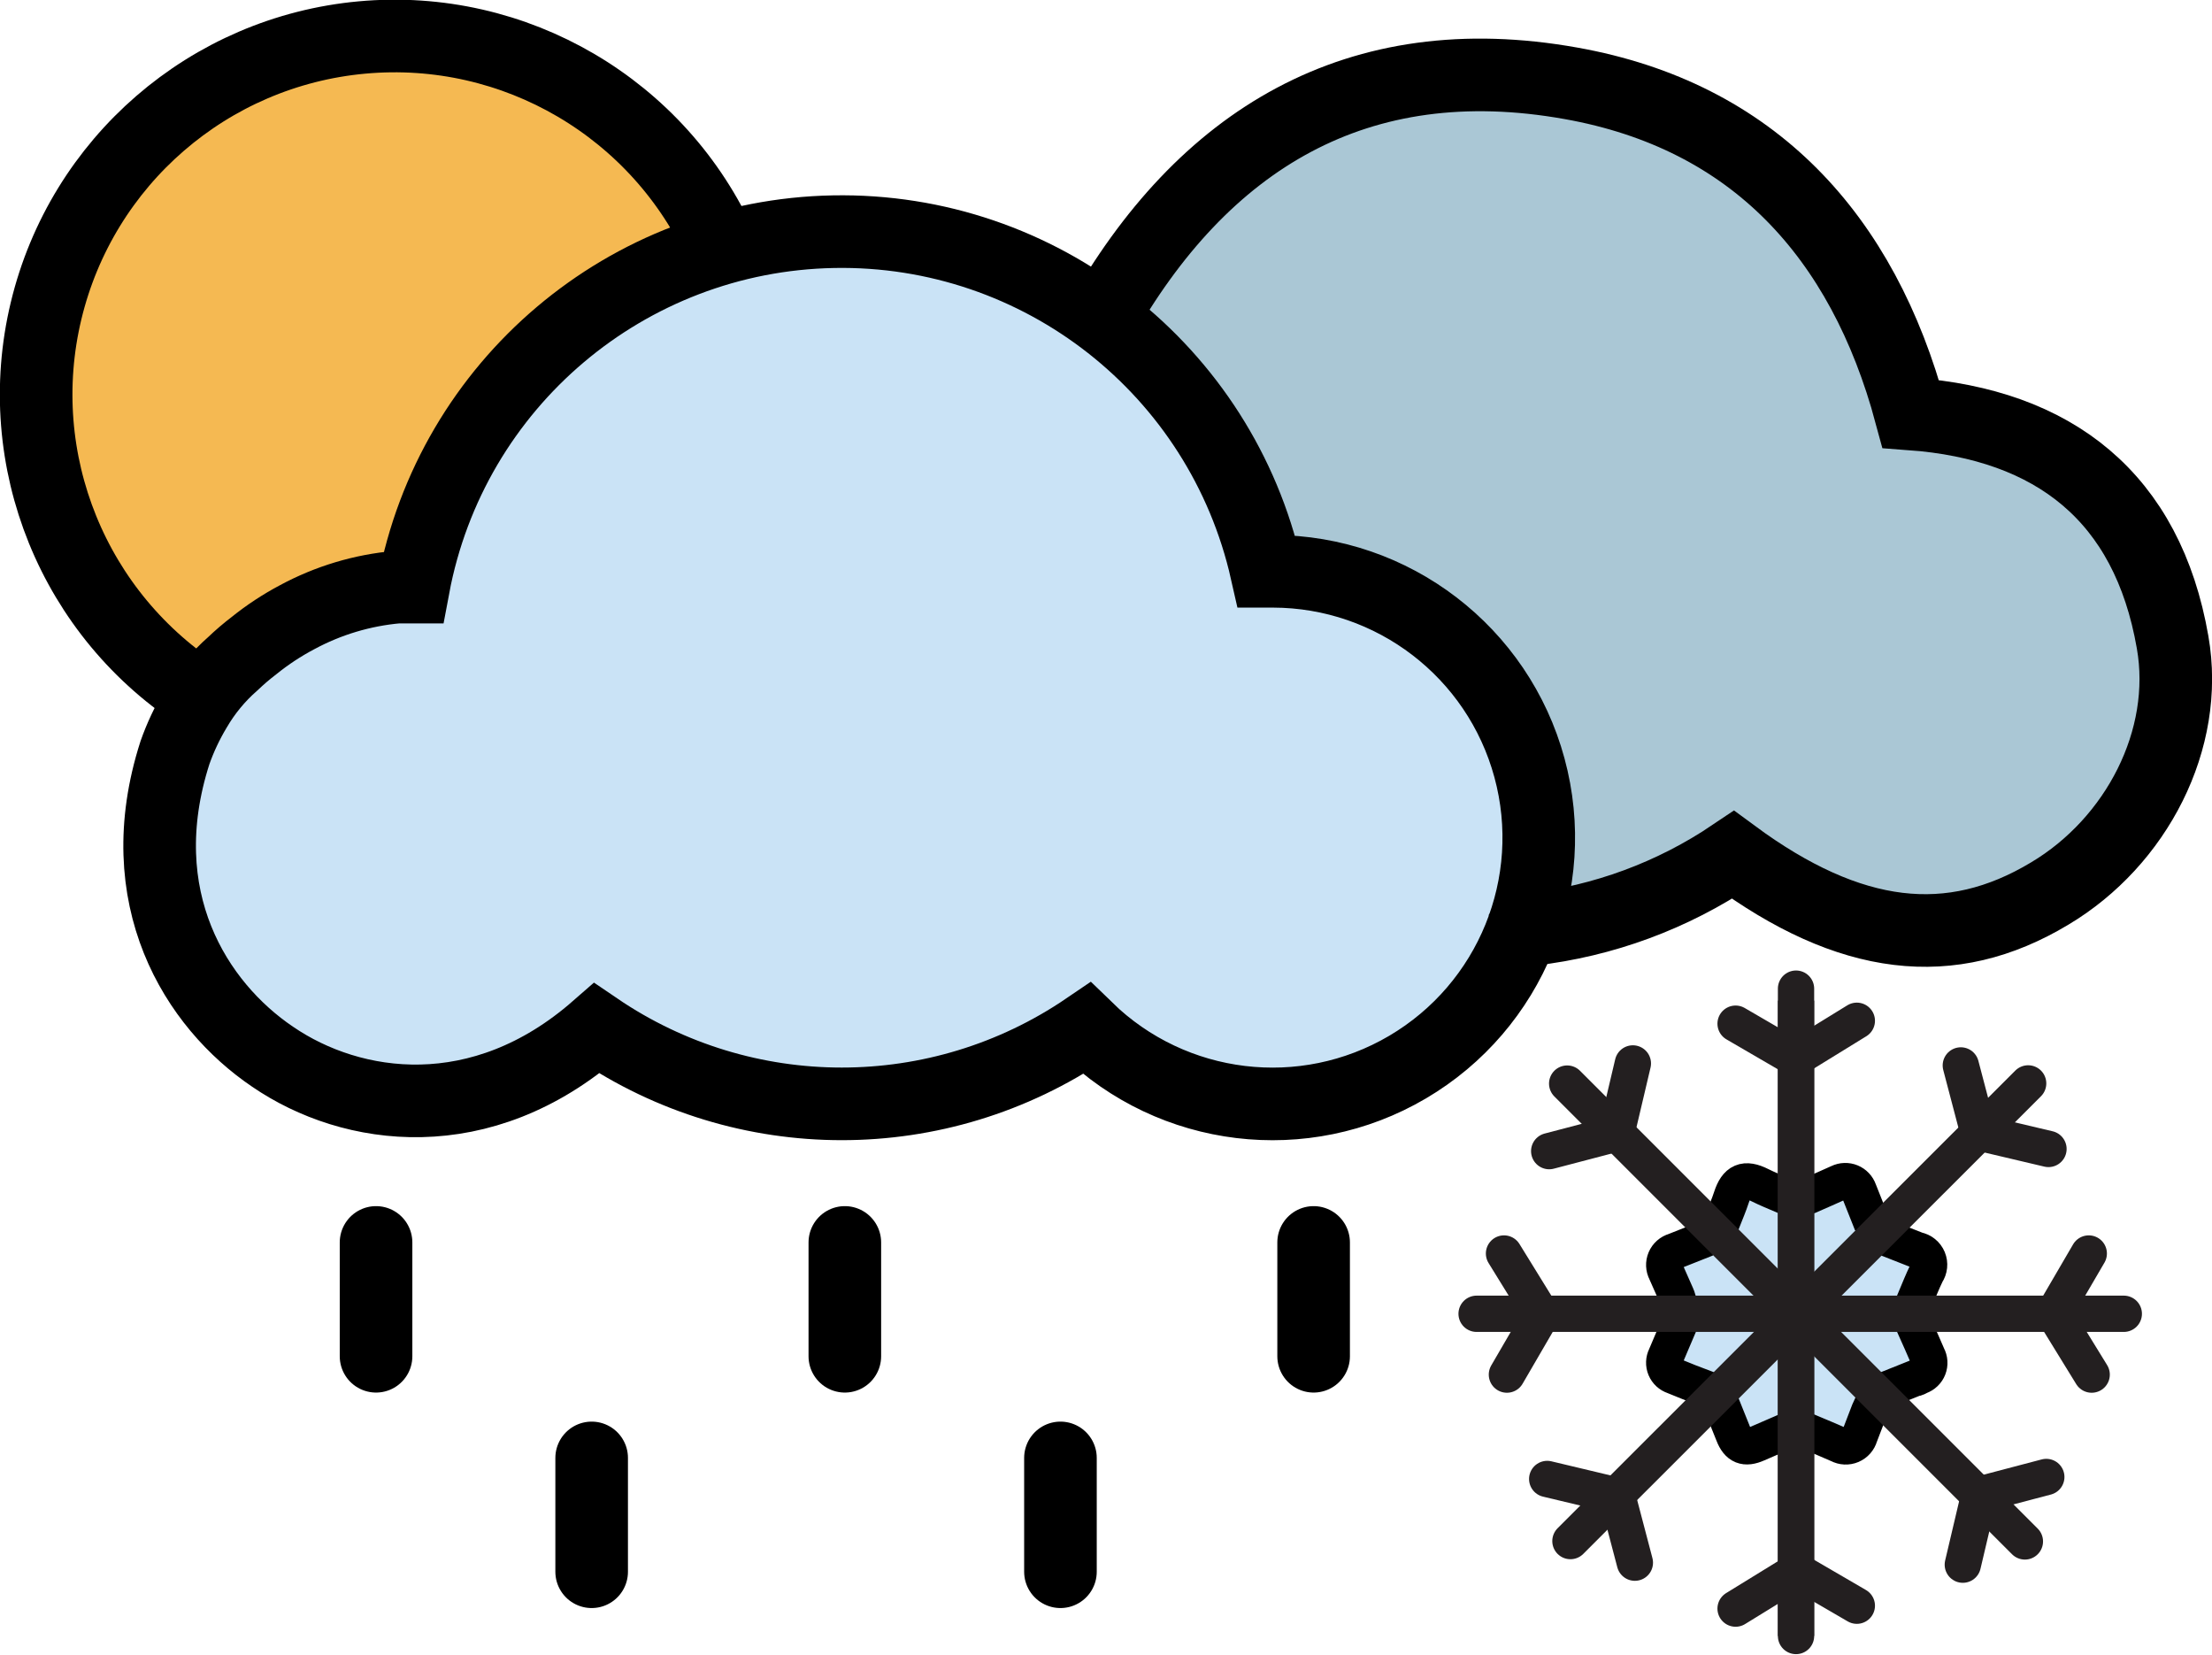
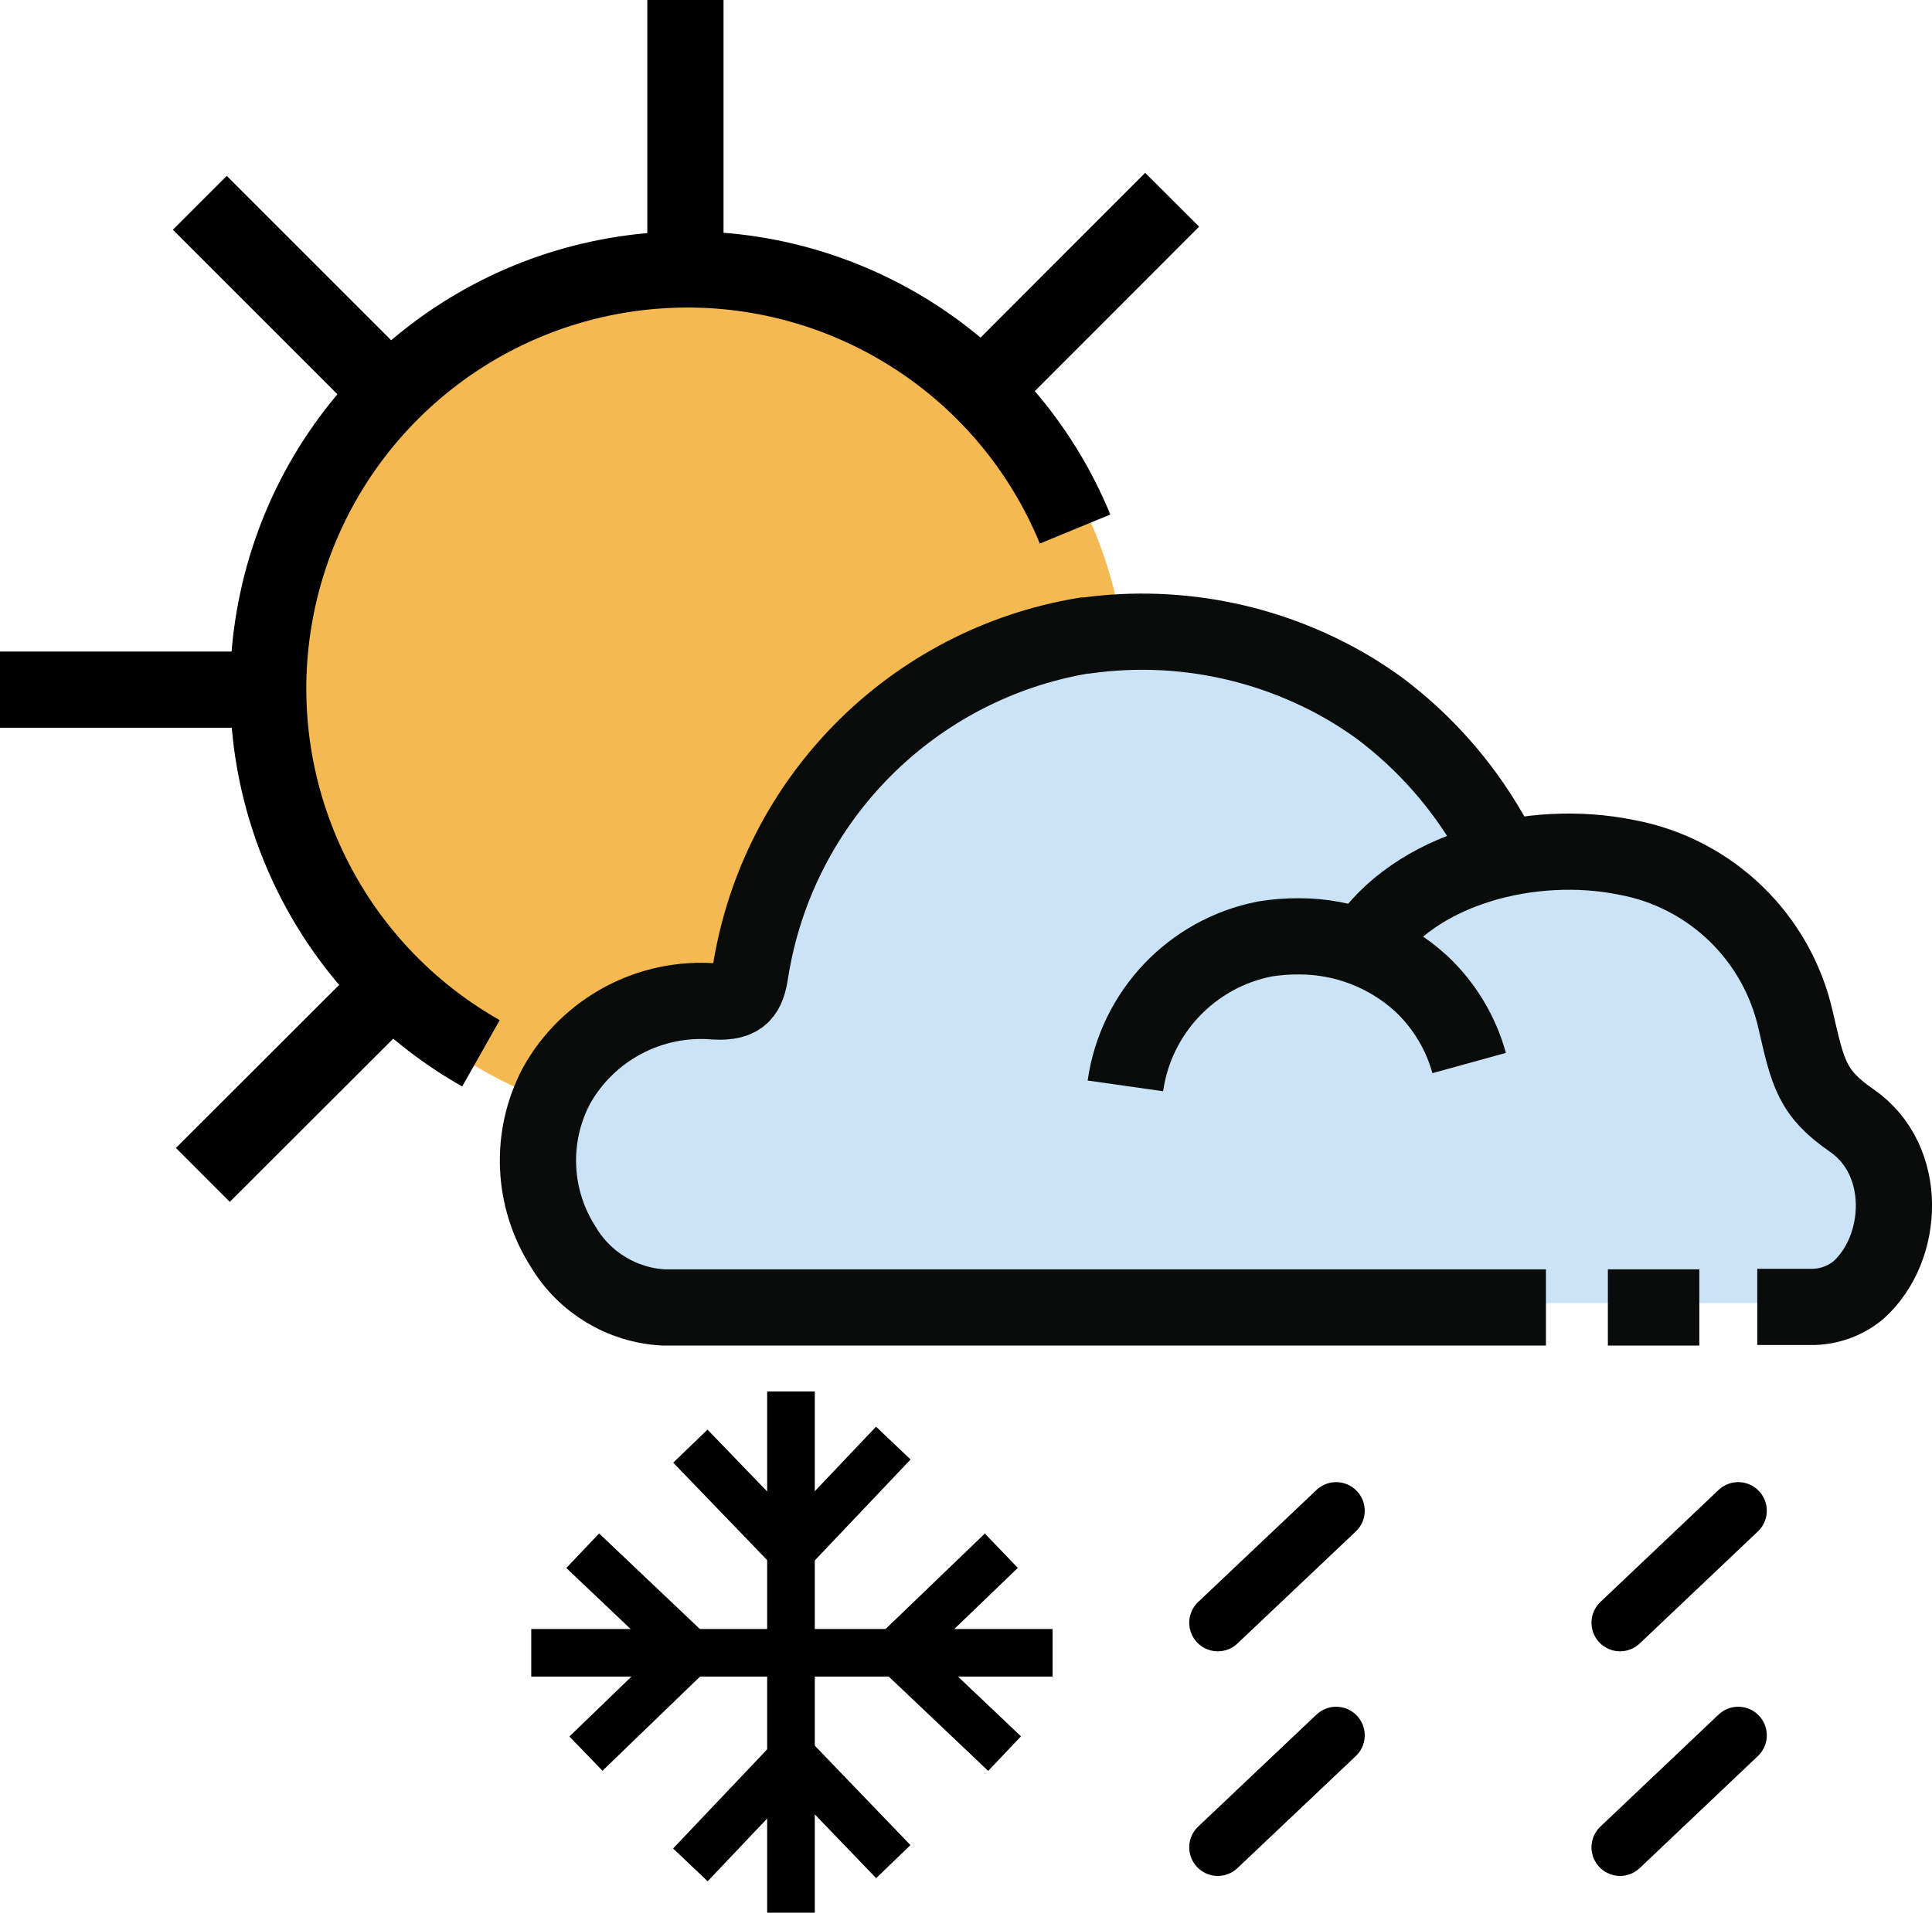
- <svg xmlns="http://www.w3.org/2000/svg" viewBox="0 0 121.88 91.12">
+ <svg xmlns="http://www.w3.org/2000/svg" viewBox="0 0 101.39 100.4">
  <defs>
-     <style>.cls-1{fill:#cae3f6;}.cls-2{fill:#f5b952;}.cls-3{fill:#aac7d5;}.cls-4,.cls-5,.cls-6,.cls-7,.cls-8{fill:none;stroke-miterlimit:10;}.cls-4,.cls-5,.cls-6{stroke:#000;}.cls-4,.cls-5{stroke-width:4px;}.cls-5,.cls-8{stroke-linecap:round;}.cls-6,.cls-7,.cls-8{stroke-width:2px;}.cls-7,.cls-8{stroke:#231f20;}</style>
+     <style>.cls-1{fill:#f5b952;}.cls-2{fill:#cae3f6;}.cls-3,.cls-4,.cls-5,.cls-6,.cls-7{fill:none;stroke-miterlimit:10;}.cls-3,.cls-4,.cls-5,.cls-6{stroke:#000;}.cls-3{stroke-width:2.5px;}.cls-4{stroke-linecap:round;stroke-width:3px;}.cls-5,.cls-6,.cls-7{stroke-width:4px;}.cls-6{stroke-linecap:square;}.cls-7{stroke:#0a0b0b;}</style>
  </defs>
  <g id="Layer_2" data-name="Layer 2">
    <g id="Layer_1-2" data-name="Layer 1">
-       <path class="cls-1" d="M106.21,74.75c-.21-.51-.44-1-.68-1.54V71.6c.21-.49.41-1,.62-1.42a.82.82,0,0,0-.53-1.27l-1.45-.57-1.11-1.1c-.23-.56-.43-1.09-.64-1.61a.79.79,0,0,0-1.09-.44l-.83.37-.73.32H98.2c-.42-.18-.82-.33-1.2-.52-.87-.44-1.31-.23-1.6.65-.13.41-.3.8-.47,1.23l-1.12,1.12L92.27,69a.79.79,0,0,0-.48,1.13c.19.44.39.87.58,1.31a1.77,1.77,0,0,1,.08.22V73.2c-.23.54-.46,1-.67,1.57a.77.77,0,0,0,.45,1.08c.28.12.56.22.84.33l.79.31,1.06,1.08c.2.51.39,1,.58,1.45.26.67.64.82,1.3.53l1.41-.61h1.55l.81.35.74.31a.79.79,0,0,0,1.15-.48l.51-1.33.1-.22,1.09-1.09,1.3-.52.31-.12A.78.78,0,0,0,106.21,74.75Z" />
-       <path class="cls-2" d="M22.48,2.35a20.1,20.1,0,1,0,20.1,20.1A20.13,20.13,0,0,0,22.48,2.35Z" />
-       <path class="cls-3" d="M83.5,52.25a1.32,1.32,0,0,1,.77-.46,24.92,24.92,0,0,0,11.14-4.1c6.44,4.75,12,5.4,17.45,2.13,4.78-2.85,7.7-8.5,6.76-13.85-1.38-8-6.52-12-14.43-12.57C102.55,13.55,96.52,7,86.48,5.18c-11.75-2.1-20.3,3.05-26,13.24" />
-       <path class="cls-1" d="M70.05,32.07H69.7a24,24,0,0,0-47,.87l-.87,0a13.89,13.89,0,0,0-5.53,1.6,14.38,14.38,0,0,0-2.36,1.56c-.4.33-.79.67-1.17,1.05a10.11,10.11,0,0,0-2.06,2.5,13.24,13.24,0,0,0-1.13,2.39C7,50,10.73,56,15,58.85s11.5,4,17.85-1.57a24,24,0,0,0,27,0A14.67,14.67,0,1,0,70.05,32.07Z" />
-       <path class="cls-4" d="M39.79,13.71A19.75,19.75,0,1,0,11.21,38.44" />
-       <path class="cls-4" d="M83.58,51.66a1.27,1.27,0,0,1,.78-.46,25,25,0,0,0,11.13-4.11c6.44,4.75,12,5.41,17.45,2.13,4.78-2.85,7.71-8.49,6.77-13.84-1.39-8-6.53-12-14.43-12.58C102.64,13,96.6,6.38,86.56,4.59c-11.74-2.1-20.29,3.05-26,13.23" />
-       <path class="cls-4" d="M70.14,31.47l-.36,0a24,24,0,0,0-47,.87c-.29,0-.58,0-.87,0A14.27,14.27,0,0,0,16.37,34,14.8,14.8,0,0,0,14,35.56a14.06,14.06,0,0,0-1.17,1,10.07,10.07,0,0,0-2.06,2.5,13.13,13.13,0,0,0-1.13,2.4c-2.57,8,1.16,13.9,5.38,16.75,4.38,3,11.5,4,17.86-1.56a24,24,0,0,0,27,0A14.67,14.67,0,1,0,70.14,31.47Z" />
-       <line class="cls-5" x1="72.38" y1="68.44" x2="72.38" y2="74.71" />
-       <line class="cls-5" x1="46.55" y1="68.44" x2="46.55" y2="74.71" />
-       <line class="cls-5" x1="20.72" y1="68.44" x2="20.72" y2="74.71" />
-       <line class="cls-5" x1="58.43" y1="80.31" x2="58.43" y2="86.58" />
-       <line class="cls-5" x1="32.6" y1="80.31" x2="32.6" y2="86.58" />
-       <path class="cls-6" d="M106.21,74.7c-.21-.5-.44-1-.68-1.54v-1.6c.21-.5.41-1,.62-1.43a.82.82,0,0,0-.53-1.27l-1.45-.57-1.11-1.09-.64-1.61a.79.79,0,0,0-1.09-.45l-.83.37-.73.32H98.2c-.42-.18-.82-.34-1.2-.53-.87-.44-1.31-.23-1.6.66-.13.4-.3.8-.47,1.23l-1.12,1.12-1.54.61a.79.79,0,0,0-.48,1.13c.19.44.39.87.58,1.31a1.77,1.77,0,0,1,.08.22v1.57c-.23.55-.46,1.06-.67,1.57a.77.77,0,0,0,.45,1.08l.84.34.79.3,1.06,1.09L95.51,79c.26.67.64.82,1.3.53l1.41-.61h1.55l.81.34.74.32a.8.8,0,0,0,1.15-.49l.51-1.33.1-.22,1.09-1.09,1.3-.52c.1,0,.21-.07.31-.12A.78.78,0,0,0,106.21,74.7Z" />
-       <line class="cls-7" x1="98.96" y1="55.12" x2="98.96" y2="90.12" />
-       <line class="cls-8" x1="98.96" y1="54.46" x2="98.96" y2="90.12" />
-       <polyline class="cls-8" points="95.63 56.39 98.93 58.31 102.31 56.23" />
-       <polyline class="cls-8" points="102.31 88.45 99.01 86.53 95.63 88.61" />
-       <line class="cls-8" x1="86.35" y1="59.69" x2="111.57" y2="84.91" />
-       <polyline class="cls-8" points="85.36 63.41 89.06 62.44 89.97 58.58" />
-       <polyline class="cls-8" points="112.75 81.36 109.06 82.33 108.15 86.19" />
-       <line class="cls-8" x1="111.75" y1="59.68" x2="86.53" y2="84.89" />
-       <polyline class="cls-8" points="108.04 58.69 109.01 62.38 112.87 63.29" />
-       <polyline class="cls-8" points="90.08 86.08 89.11 82.39 85.25 81.47" />
-       <line class="cls-8" x1="117.02" y1="72.37" x2="81.36" y2="72.37" />
-       <polyline class="cls-8" points="115.09 69.05 113.17 72.34 115.25 75.72" />
-       <polyline class="cls-8" points="83.03 75.72 84.95 72.42 82.87 69.05" />
+       <path class="cls-1" d="M36.52,13.88A22.63,22.63,0,1,0,59.15,36.5,22.65,22.65,0,0,0,36.52,13.88Z" />
+       <path class="cls-2" d="M81.18,68.4H35a6.55,6.55,0,0,1-5.25-3.17,8.41,8.41,0,0,1-.36-8.47,8.68,8.68,0,0,1,8.31-4.41c1.4.07,1.69-.44,1.86-1.6A21.19,21.19,0,0,1,57,33.23l.1,0a21.34,21.34,0,0,1,14.15,3c.41.25.83.54,1.24.84a21.86,21.86,0,0,1,5.73,6.49l.66,1.13" />
+       <path class="cls-2" d="M59.17,56.75a9.15,9.15,0,0,1,7.3-7.69,11.41,11.41,0,0,1,1.79-.14,9.49,9.49,0,0,1,6.38,2.47,8.9,8.9,0,0,1,2.52,4.21" />
+       <path class="cls-2" d="M71.65,49.49c2.67-4.11,8.82-5.63,13.73-4.62a11.16,11.16,0,0,1,8.89,8.59c.62,2.71.82,3.74,2.92,5.19,3,2.06,2.77,6.68.35,8.86a3.8,3.8,0,0,1-2.31.89h-16" />
+       <line class="cls-2" x1="84.42" y1="68.4" x2="89.2" y2="68.4" />
+       <polyline class="cls-3" points="36.23 97.89 41.6 92.23 46.88 97.72" />
+       <polyline class="cls-3" points="46.88 75.75 41.52 81.4 36.23 75.91" />
+       <line class="cls-3" x1="41.51" y1="73.04" x2="41.51" y2="100.4" />
+       <polyline class="cls-3" points="52.72 92.05 47.06 86.68 52.55 81.4" />
+       <polyline class="cls-3" points="30.58 81.4 36.23 86.76 30.75 92.05" />
+       <line class="cls-3" x1="27.88" y1="86.76" x2="55.24" y2="86.76" />
+       <line class="cls-4" x1="91.22" y1="91.09" x2="85.02" y2="96.97" />
+       <line class="cls-4" x1="70.12" y1="91.09" x2="63.91" y2="96.97" />
+       <line class="cls-4" x1="91.22" y1="79.3" x2="85.02" y2="85.18" />
+       <line class="cls-4" x1="70.12" y1="79.3" x2="63.91" y2="85.18" />
+       <path class="cls-5" d="M56.42,27.77A22,22,0,1,0,25.24,55.29" />
+       <line class="cls-6" x1="35.97" y1="14.01" x2="35.97" y2="2" />
+       <line class="cls-6" x1="14.01" y1="36.2" x2="2" y2="36.2" />
+       <line class="cls-6" x1="20.4" y1="20.56" x2="11.9" y2="12.06" />
+       <line class="cls-6" x1="51.61" y1="20.4" x2="60.1" y2="11.9" />
+       <line class="cls-6" x1="20.56" y1="51.77" x2="12.06" y2="60.26" />
+       <path class="cls-7" d="M81.13,68.63H34.82a6.53,6.53,0,0,1-5.26-3.18A8.4,8.4,0,0,1,29.2,57a8.69,8.69,0,0,1,8.33-4.43c1.4.07,1.69-.44,1.86-1.6A21.26,21.26,0,0,1,56.9,33.36l.11,0a21.37,21.37,0,0,1,14.18,3c.41.26.83.54,1.24.84a21.74,21.74,0,0,1,5.75,6.51l.67,1.13" />
+       <path class="cls-7" d="M59.06,57a9.17,9.17,0,0,1,7.31-7.71,10.54,10.54,0,0,1,1.81-.14,9.47,9.47,0,0,1,6.39,2.47A9,9,0,0,1,77.1,55.8" />
+       <path class="cls-7" d="M71.57,49.67C74.25,45.54,80.41,44,85.34,45a11.19,11.19,0,0,1,8.91,8.62c.63,2.71.83,3.75,2.93,5.2,3,2.07,2.78,6.7.36,8.89a3.83,3.83,0,0,1-2.32.89h-3" />
+       <line class="cls-7" x1="84.38" y1="68.63" x2="89.18" y2="68.63" />
    </g>
  </g>
</svg>
